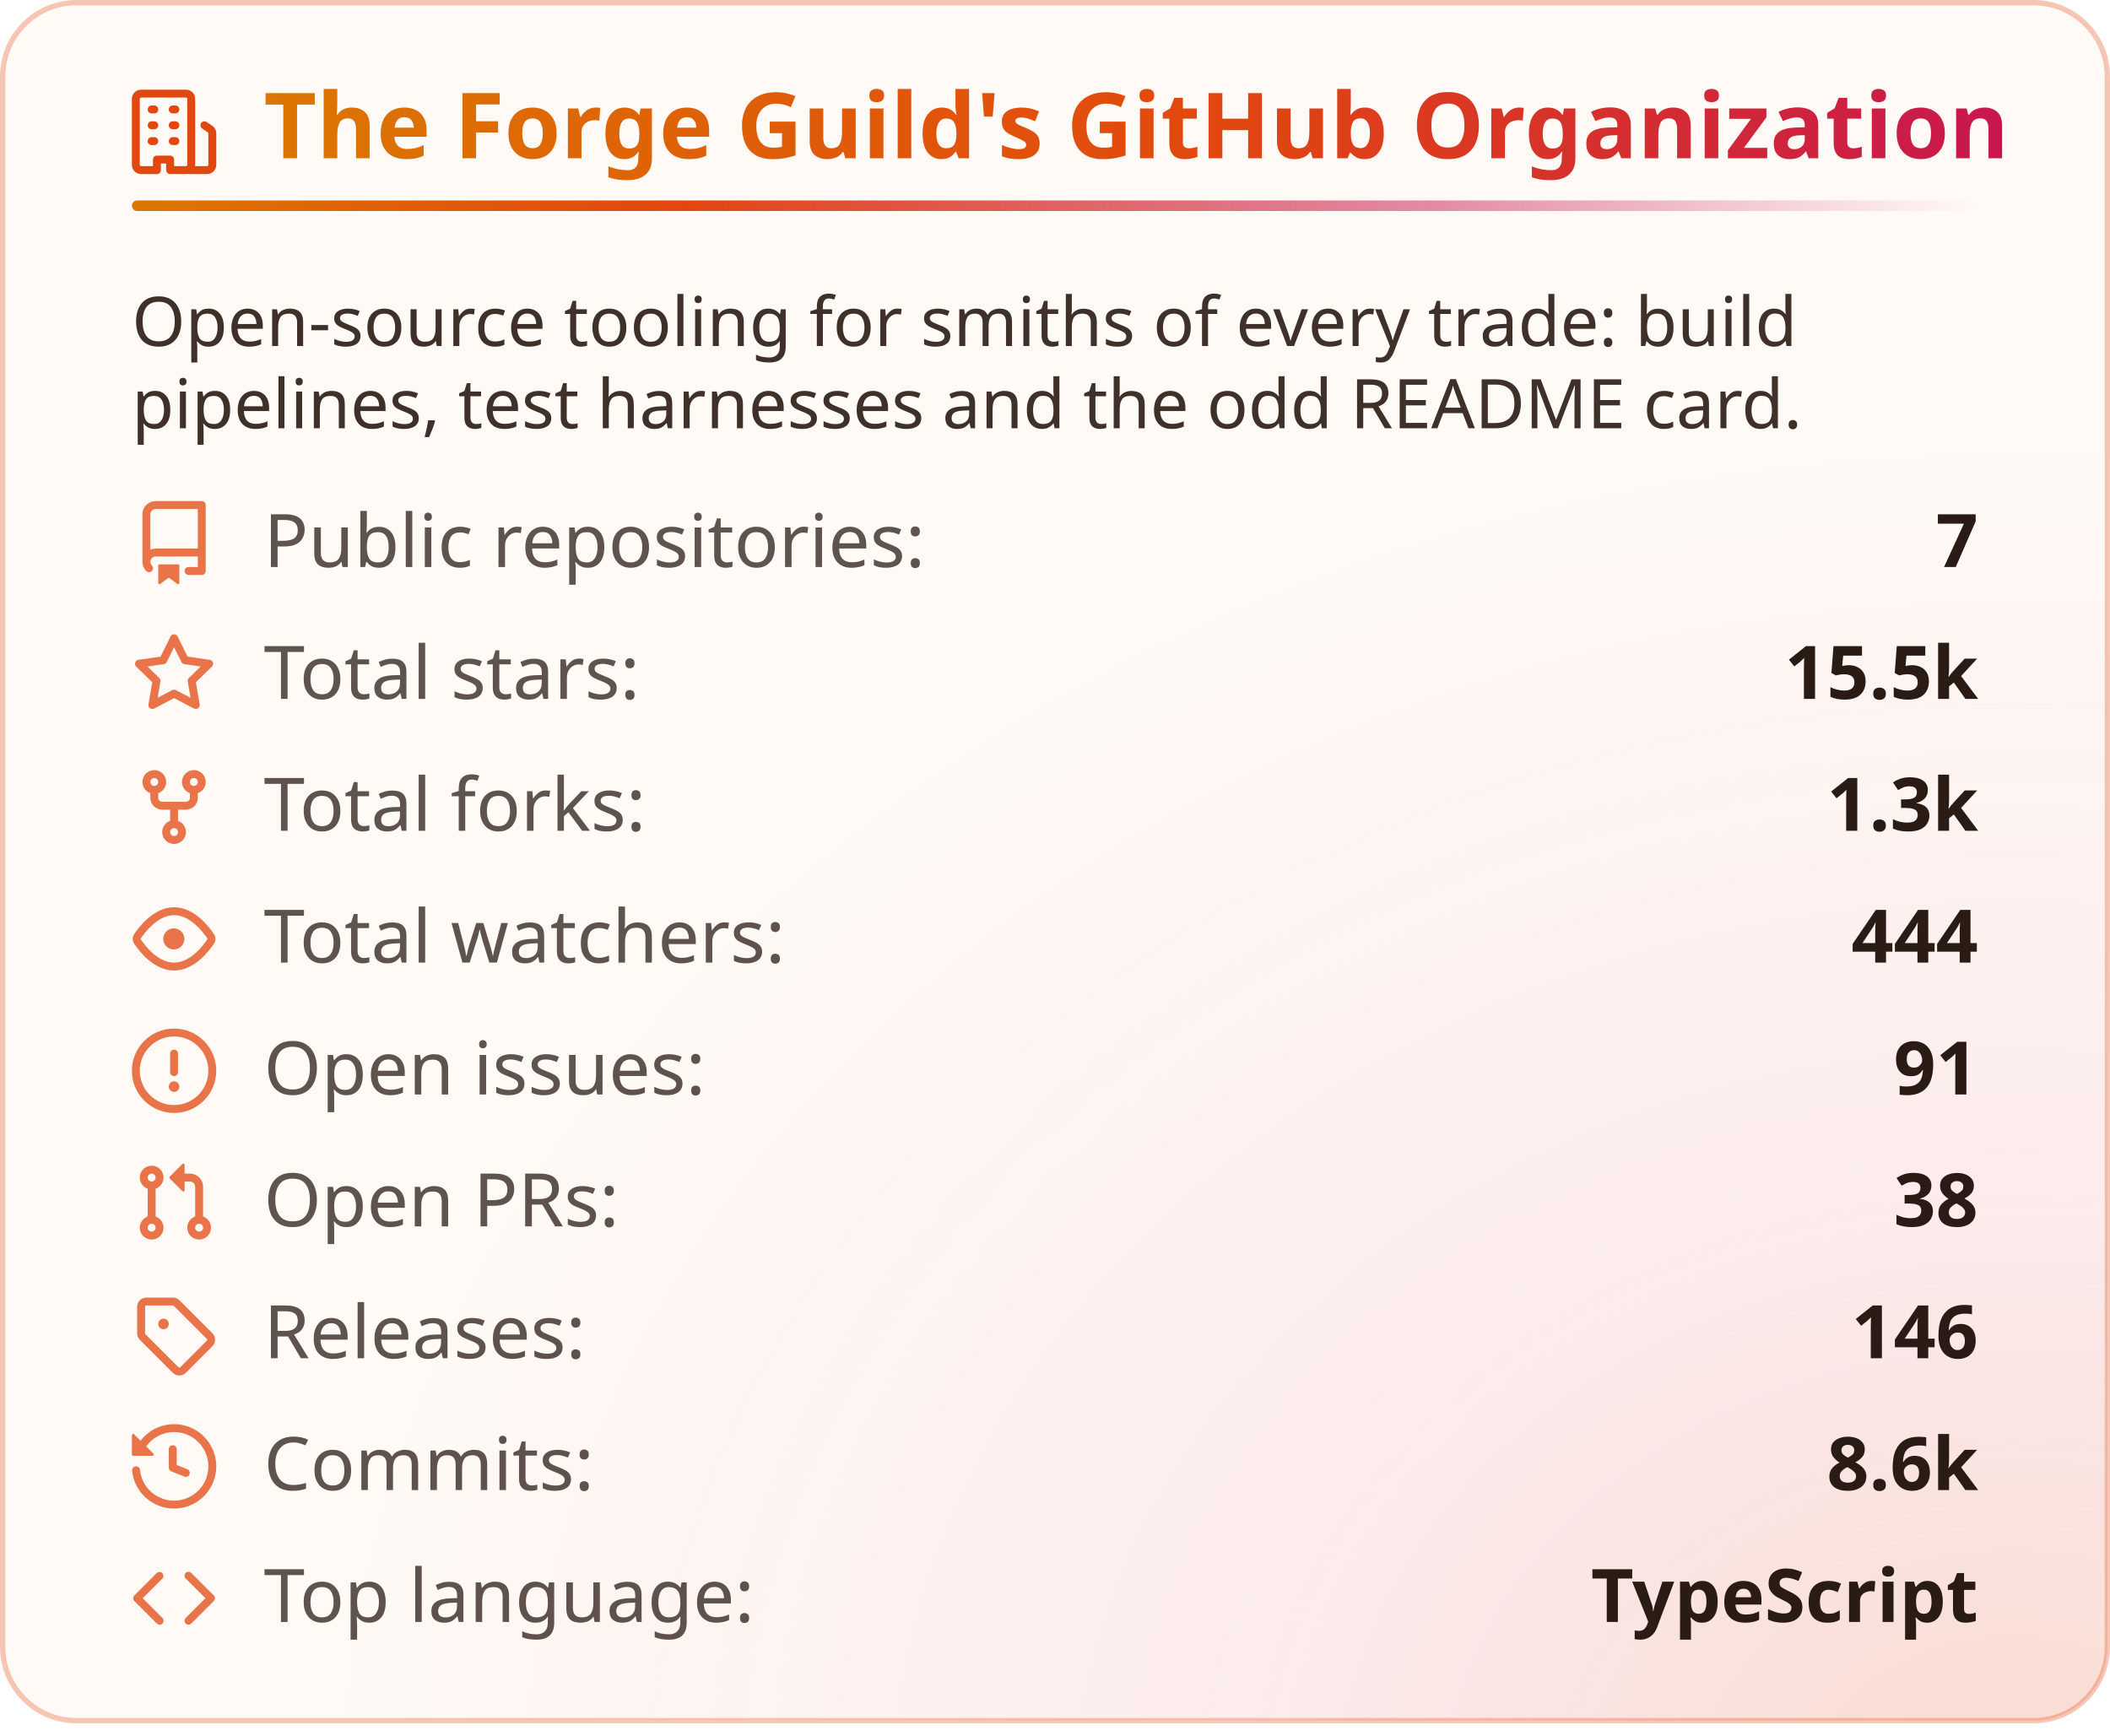
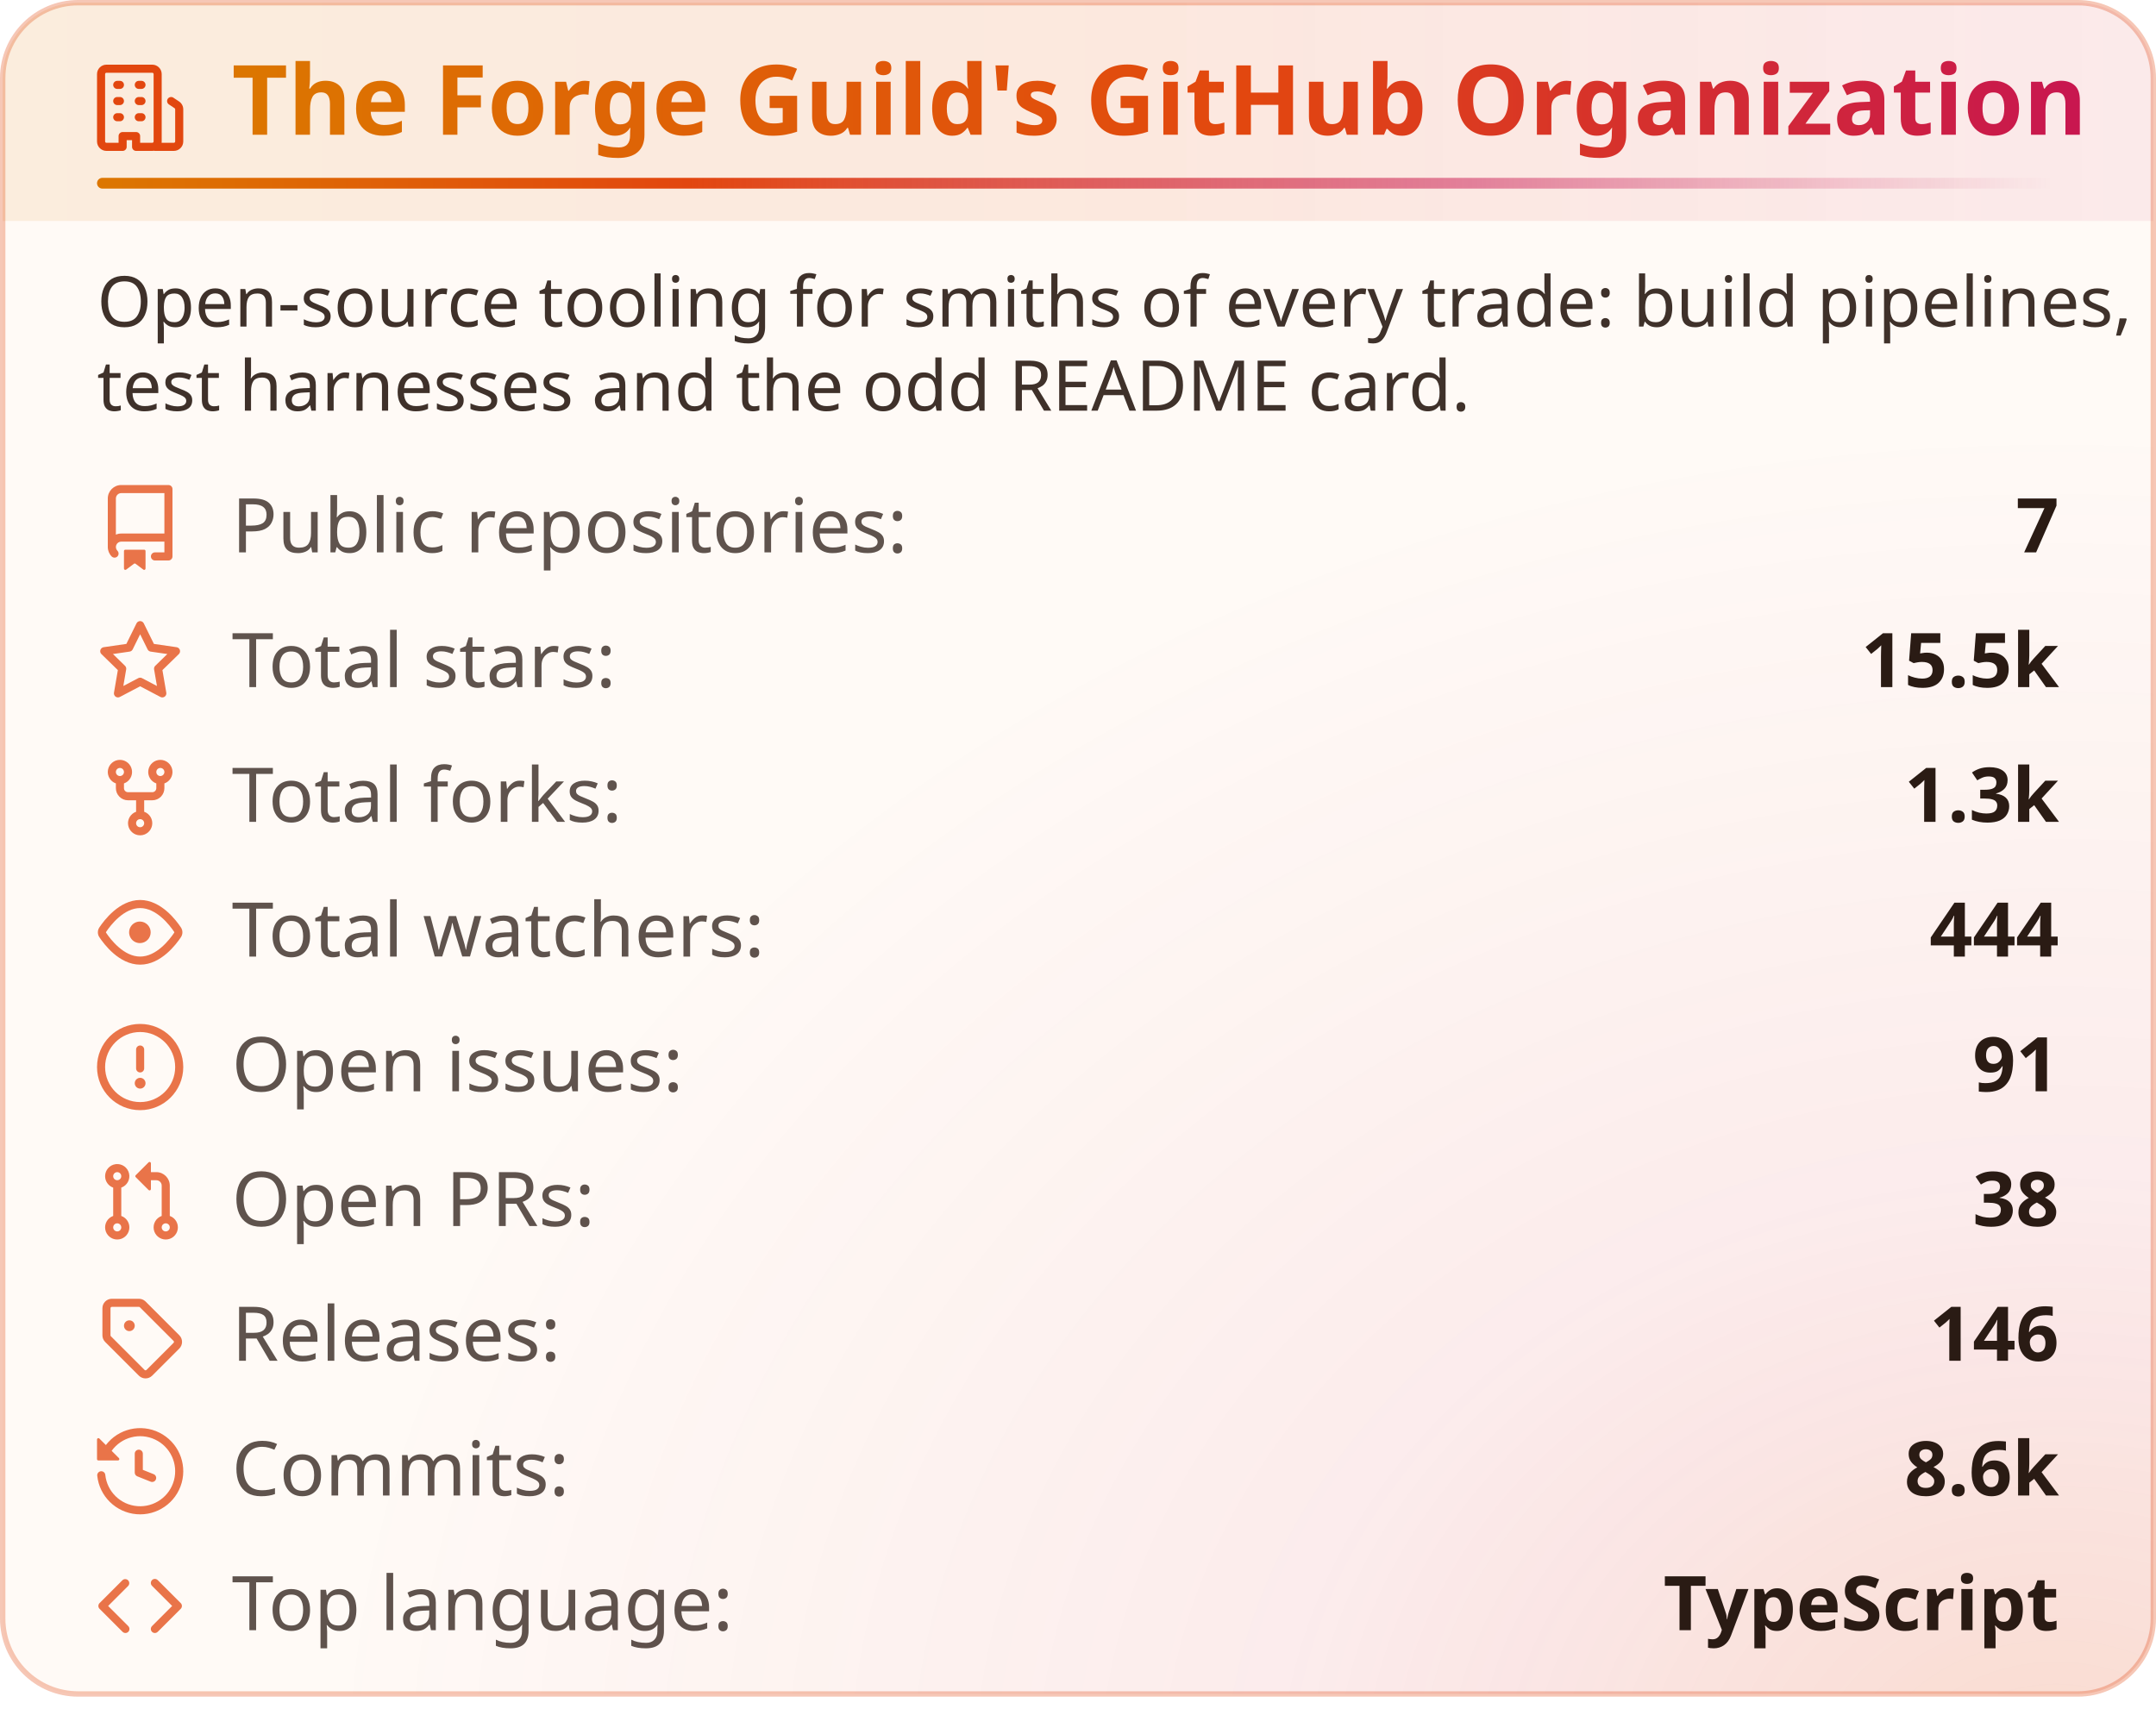
- <svg xmlns="http://www.w3.org/2000/svg" width="400" height="329" viewBox="0 0 400 329" fill="none" role="img" aria-labelledby="title-id desc-id">
+ <svg xmlns="http://www.w3.org/2000/svg" width="400" height="317" viewBox="0 0 400 317" fill="none" role="img" aria-labelledby="title-id desc-id">
  <style>
    .header {
      font: 600 18px 'Segoe UI', Ubuntu, "Helvetica Neue", Sans-Serif;
      fill: url(#heat);
      animation: fadeInAnimation 0.8s ease-in-out backwards;
    }
    /* The icon reads against the title rather than with it, so it keeps its own color. */
    .title-icon {
      fill: #e2470f;
      animation: fadeInAnimation 0.8s ease-in-out backwards;
    }
    .title-accent {
      transform-box: fill-box;
      transform-origin: left center;
      animation: trailAnimation 0.9s cubic-bezier(0.2, 0.7, 0.2, 1) 0.2s backwards;
    }
-     .header {
-       font-size: 17.3px;
-     }
    @supports(-moz-appearance: auto) {
      /* Selector detects Firefox */
      .header {
-         font-size: 14.8px;
+         font-size: 15.5px;
      }
    }
    .stat {
      font: 400 14px 'Segoe UI', Ubuntu, "Helvetica Neue", Sans-Serif;
      fill: #2a1b14;
      font-variant-numeric: tabular-nums;
    }
    .description {
      font: 400 13px 'Segoe UI', Ubuntu, "Helvetica Neue", Sans-Serif;
      fill: #2a1b14;
      opacity: 0.9;
    }
    .stagger {
      animation: fadeInAnimation 0.3s ease-in-out backwards;
    }
    .not_bold {
      font-weight: 400;
      opacity: 0.75;
    }
    .bold {
      font-weight: 600;
    }
    .icon {
      fill: #e2470f;
      opacity: 0.75;
      display: block;
    }
    /* Animations */
    @keyframes scaleInAnimation {
      from {
        transform: translate(-5px, 5px) scale(0);
      }
      to {
        transform: translate(-5px, 5px) scale(1);
      }
    }
    @keyframes fadeInAnimation {
      from {
        opacity: 0;
      }
      to {
        opacity: 1;
      }
    }
    @keyframes trailAnimation {
      from {
        transform: scaleX(0);
      }
    }
    @media (prefers-reduced-motion: reduce) {
      * {
        animation-duration: 0s !important;
        animation-delay: 0s !important;
      }
    }
  </style>
  <defs>
    <linearGradient id="heat" x1="0" y1="0" x2="1" y2="0">
      <stop offset="0" class="heat-0" stop-color="#dc7600" />
      <stop offset="0.55" class="heat-1" stop-color="#e2470f" />
      <stop offset="1" class="heat-2" stop-color="#c8174f" />
    </linearGradient>
    <linearGradient id="heat-trail" x1="0" y1="0" x2="1" y2="0">
      <stop offset="0" class="heat-0" stop-color="#dc7600" />
      <stop offset="0.3" class="heat-1" stop-color="#e2470f" />
      <stop offset="0.7" class="heat-2" stop-color="#c8174f" stop-opacity="0.5" />
      <stop offset="1" class="heat-2" stop-color="#c8174f" stop-opacity="0" />
    </linearGradient>
+     <linearGradient id="heat-band" x1="0" y1="0" x2="1" y2="0">
+       <stop offset="0" class="band-0" stop-color="#dc7600" stop-opacity="0.1" />
+       <stop offset="0.55" class="band-1" stop-color="#e2470f" stop-opacity="0.1" />
+       <stop offset="1" class="band-2" stop-color="#c8174f" stop-opacity="0.07" />
+     </linearGradient>
    <radialGradient id="heat-glow" cx="0.95" cy="1.05" r="0.8">
      <stop offset="0" class="glow-core" stop-color="#e2470f" stop-opacity="0.17" />
      <stop offset="0.45" class="glow-edge" stop-color="#c8174f" stop-opacity="0.06" />
      <stop offset="1" class="heat-2" stop-color="#c8174f" stop-opacity="0" />
    </radialGradient>
  </defs>
  <rect data-testid="card-bg" class="card-bg" x="0.5" y="0.5" rx="14" height="99%" width="399" stroke="#e2470f4d" fill="#fffaf6" stroke-opacity="1" />
  <rect data-testid="card-glow" x="0.5" y="0.5" rx="14" height="99%" width="399" fill="url(#heat-glow)" />
-   <g data-testid="card-title" transform="translate(25, 30)">
+   <path data-testid="title-band" d="M0.5 14.5a14 14 0 0 1 14 -14h371a14 14 0 0 1 14 14v26.5h-399z" fill="url(#heat-band)" />
+   <g data-testid="card-title" transform="translate(18, 25)">
    <g>
      <svg class="title-icon" x="0" y="-13" viewBox="0 0 16 16" version="1.1" width="16" height="16">
        <path d="M1.75 16A1.75 1.75 0 0 1 0 14.25V1.75C0 .784.784 0 1.75 0h8.5C11.216 0 12 .784 12 1.75v12.5c0 .085-.006.168-.018.25h2.268a.25.25 0 0 0 .25-.25V8.285a.25.25 0 0 0-.111-.208l-1.055-.703a.749.749 0 1 1 .832-1.248l1.055.703c.487.325.779.871.779 1.456v5.965A1.75 1.75 0 0 1 14.25 16h-3.5a.766.766 0 0 1-.197-.026c-.099.017-.2.026-.303.026h-3a.75.75 0 0 1-.75-.75V14h-1v1.25a.75.75 0 0 1-.75.75Zm-.25-1.75c0 .138.112.25.25.25H4v-1.25a.75.75 0 0 1 .75-.75h2.5a.75.75 0 0 1 .75.75v1.25h2.25a.25.25 0 0 0 .25-.25V1.75a.25.25 0 0 0-.25-.25h-8.5a.25.25 0 0 0-.25.25ZM3.75 6h.5a.75.75 0 0 1 0 1.5h-.5a.75.75 0 0 1 0-1.5ZM3 3.75A.75.75 0 0 1 3.75 3h.5a.75.75 0 0 1 0 1.5h-.5A.75.75 0 0 1 3 3.75Zm4 3A.75.75 0 0 1 7.75 6h.5a.75.75 0 0 1 0 1.5h-.5A.75.75 0 0 1 7 6.75ZM7.75 3h.5a.75.75 0 0 1 0 1.5h-.5a.75.75 0 0 1 0-1.5ZM3 9.75A.75.75 0 0 1 3.75 9h.5a.75.75 0 0 1 0 1.5h-.5A.75.75 0 0 1 3 9.75ZM7.75 9h.5a.75.75 0 0 1 0 1.5h-.5a.75.75 0 0 1 0-1.5Z" />
      </svg>
    </g>
    <g transform="translate(25, 0)">
      <text x="0" y="0" class="header" data-testid="header">The Forge Guild's GitHub Organization</text>
    </g>
-     <rect data-testid="title-accent" class="title-accent" x="0" y="8" width="350" height="2" rx="1" fill="url(#heat-trail)" />
+     <rect data-testid="title-accent" class="title-accent" x="0" y="8" width="364" height="2" rx="1" fill="url(#heat-trail)" />
  </g>
-   <g data-testid="main-card-body" transform="translate(0, 55)">
-     <text class="description" data-testid="description" x="25" y="-5">
-       <tspan dy="1.2em" x="25">Open-source tooling for smiths of every trade: build</tspan>
-       <tspan dy="1.2em" x="25">pipelines, test harnesses and the odd README card.</tspan>
+   <g data-testid="main-card-body" transform="translate(0, 50)">
+     <text class="description" data-testid="description" x="18" y="-5">
+       <tspan dy="1.2em" x="18">Open-source tooling for smiths of every trade: build pipelines,</tspan>
+       <tspan dy="1.2em" x="18">test harnesses and the odd README card.</tspan>
    </text>
    <g transform="translate(0, 40)">
      <g>
-         <g class="stagger" style="animation-delay: 120ms" transform="translate(25, 0)">
+         <g class="stagger" style="animation-delay: 120ms" transform="translate(18, 0)">
          <svg data-testid="icon" class="icon" viewBox="0 0 16 16" version="1.1" width="16" height="16">
            <path fill-rule="evenodd" d="M2 2.5A2.5 2.5 0 014.5 0h8.75a.75.75 0 01.75.75v12.5a.75.75 0 01-.75.75h-2.5a.75.75 0 110-1.5h1.75v-2h-8a1 1 0 00-.714 1.7.75.75 0 01-1.072 1.05A2.495 2.495 0 012 11.5v-9zm10.5-1V9h-8c-.356 0-.694.074-1 .208V2.5a1 1 0 011-1h8zM5 12.25v3.25a.25.25 0 00.4.2l1.45-1.087a.25.25 0 01.3 0L8.6 15.7a.25.25 0 00.4-.2v-3.25a.25.25 0 00-.25-.25h-3.5a.25.25 0 00-.25.25z" />
          </svg>
          <text class="stat not_bold" x="25" y="12.5">Public repositories:</text>
-           <text class="stat bold" x="350" text-anchor="end" y="12.5" data-testid="repos">7</text>
+           <text class="stat bold" x="364" text-anchor="end" y="12.5" data-testid="repos">7</text>
        </g>
      </g>
      <g transform="translate(0, 25)">
-         <g class="stagger" style="animation-delay: 160ms" transform="translate(25, 0)">
+         <g class="stagger" style="animation-delay: 160ms" transform="translate(18, 0)">
          <svg data-testid="icon" class="icon" viewBox="0 0 16 16" version="1.1" width="16" height="16">
            <path fill-rule="evenodd" d="M8 .25a.75.75 0 01.673.418l1.882 3.815 4.21.612a.75.75 0 01.416 1.279l-3.046 2.97.719 4.192a.75.75 0 01-1.088.791L8 12.347l-3.766 1.98a.75.75 0 01-1.088-.79l.72-4.194L.818 6.374a.75.75 0 01.416-1.28l4.21-.611L7.327.668A.75.75 0 018 .25zm0 2.445L6.615 5.5a.75.75 0 01-.564.41l-3.097.45 2.24 2.184a.75.75 0 01.216.664l-.528 3.084 2.769-1.456a.75.75 0 01.698 0l2.77 1.456-.53-3.084a.75.75 0 01.216-.664l2.24-2.183-3.096-.45a.75.75 0 01-.564-.41L8 2.694v.001z" />
          </svg>
          <text class="stat not_bold" x="25" y="12.5">Total stars:</text>
-           <text class="stat bold" x="350" text-anchor="end" y="12.5" data-testid="stars">15.5k</text>
+           <text class="stat bold" x="364" text-anchor="end" y="12.5" data-testid="stars">15.5k</text>
        </g>
      </g>
      <g transform="translate(0, 50)">
-         <g class="stagger" style="animation-delay: 200ms" transform="translate(25, 0)">
+         <g class="stagger" style="animation-delay: 200ms" transform="translate(18, 0)">
          <svg data-testid="icon" class="icon" viewBox="0 0 16 16" version="1.1" width="16" height="16">
            <path fill-rule="evenodd" d="M5 3.25a.75.75 0 11-1.5 0 .75.75 0 011.5 0zm0 2.122a2.25 2.25 0 10-1.5 0v.878A2.25 2.25 0 005.75 8.5h1.5v2.128a2.251 2.251 0 101.5 0V8.5h1.5a2.25 2.25 0 002.25-2.25v-.878a2.25 2.25 0 10-1.5 0v.878a.75.75 0 01-.75.75h-4.5A.75.75 0 015 6.25v-.878zm3.75 7.378a.75.75 0 11-1.5 0 .75.75 0 011.5 0zm3-8.75a.75.75 0 100-1.5.75.75 0 000 1.5z" />
          </svg>
          <text class="stat not_bold" x="25" y="12.5">Total forks:</text>
-           <text class="stat bold" x="350" text-anchor="end" y="12.5" data-testid="forks">1.3k</text>
+           <text class="stat bold" x="364" text-anchor="end" y="12.5" data-testid="forks">1.3k</text>
        </g>
      </g>
      <g transform="translate(0, 75)">
-         <g class="stagger" style="animation-delay: 240ms" transform="translate(25, 0)">
+         <g class="stagger" style="animation-delay: 240ms" transform="translate(18, 0)">
          <svg data-testid="icon" class="icon" viewBox="0 0 16 16" version="1.1" width="16" height="16">
            <path fill-rule="evenodd" d="M8 2c1.981 0 3.671.992 4.933 2.078 1.27 1.091 2.187 2.345 2.637 3.023a1.62 1.62 0 0 1 0 1.798c-.45.678-1.367 1.932-2.637 3.023C11.67 13.008 9.981 14 8 14c-1.981 0-3.671-.992-4.933-2.078C1.797 10.83.88 9.576.43 8.898a1.62 1.62 0 0 1 0-1.798c.45-.677 1.367-1.931 2.637-3.022C4.33 2.992 6.019 2 8 2ZM1.679 7.932a.12.12 0 0 0 0 .136c.411.622 1.241 1.75 2.366 2.717C5.176 11.758 6.527 12.5 8 12.5c1.473 0 2.825-.742 3.955-1.715 1.124-.967 1.954-2.096 2.366-2.717a.12.12 0 0 0 0-.136c-.412-.621-1.242-1.75-2.366-2.717C10.824 4.242 9.473 3.5 8 3.5c-1.473 0-2.825.742-3.955 1.715-1.124.967-1.954 2.096-2.366 2.717ZM8 10a2 2 0 1 1-.001-3.999A2 2 0 0 1 8 10Z" />
          </svg>
          <text class="stat not_bold" x="25" y="12.5">Total watchers:</text>
-           <text class="stat bold" x="350" text-anchor="end" y="12.5" data-testid="watchers">444</text>
+           <text class="stat bold" x="364" text-anchor="end" y="12.5" data-testid="watchers">444</text>
        </g>
      </g>
      <g transform="translate(0, 100)">
-         <g class="stagger" style="animation-delay: 280ms" transform="translate(25, 0)">
+         <g class="stagger" style="animation-delay: 280ms" transform="translate(18, 0)">
          <svg data-testid="icon" class="icon" viewBox="0 0 16 16" version="1.1" width="16" height="16">
            <path fill-rule="evenodd" d="M8 1.5a6.5 6.5 0 100 13 6.5 6.5 0 000-13zM0 8a8 8 0 1116 0A8 8 0 010 8zm9 3a1 1 0 11-2 0 1 1 0 012 0zm-.25-6.25a.75.75 0 00-1.5 0v3.5a.75.75 0 001.5 0v-3.5z" />
          </svg>
          <text class="stat not_bold" x="25" y="12.5">Open issues:</text>
-           <text class="stat bold" x="350" text-anchor="end" y="12.5" data-testid="open_issues">91</text>
+           <text class="stat bold" x="364" text-anchor="end" y="12.5" data-testid="open_issues">91</text>
        </g>
      </g>
      <g transform="translate(0, 125)">
-         <g class="stagger" style="animation-delay: 320ms" transform="translate(25, 0)">
+         <g class="stagger" style="animation-delay: 320ms" transform="translate(18, 0)">
          <svg data-testid="icon" class="icon" viewBox="0 0 16 16" version="1.1" width="16" height="16">
            <path fill-rule="evenodd" d="M7.177 3.073L9.573.677A.25.25 0 0110 .854v4.792a.25.25 0 01-.427.177L7.177 3.427a.25.25 0 010-.354zM3.75 2.5a.75.75 0 100 1.5.75.75 0 000-1.5zm-2.25.75a2.25 2.25 0 113 2.122v5.256a2.251 2.251 0 11-1.5 0V5.372A2.25 2.25 0 011.5 3.25zM11 2.5h-1V4h1a1 1 0 011 1v5.628a2.251 2.251 0 101.5 0V5A2.5 2.5 0 0011 2.5zm1 10.25a.75.75 0 111.5 0 .75.75 0 01-1.5 0zM3.75 12a.75.75 0 100 1.5.75.75 0 000-1.5z" />
          </svg>
          <text class="stat not_bold" x="25" y="12.5">Open PRs:</text>
-           <text class="stat bold" x="350" text-anchor="end" y="12.5" data-testid="open_prs">38</text>
+           <text class="stat bold" x="364" text-anchor="end" y="12.5" data-testid="open_prs">38</text>
        </g>
      </g>
      <g transform="translate(0, 150)">
-         <g class="stagger" style="animation-delay: 360ms" transform="translate(25, 0)">
+         <g class="stagger" style="animation-delay: 360ms" transform="translate(18, 0)">
          <svg data-testid="icon" class="icon" viewBox="0 0 16 16" version="1.1" width="16" height="16">
            <path d="M1 7.775V2.75C1 1.784 1.784 1 2.75 1h5.025c.464 0 .91.184 1.238.513l6.25 6.25a1.75 1.75 0 0 1 0 2.474l-5.026 5.026a1.75 1.75 0 0 1-2.474 0l-6.25-6.25A1.752 1.752 0 0 1 1 7.775Zm1.5 0c0 .066.026.13.073.177l6.25 6.25a.25.25 0 0 0 .354 0l5.025-5.025a.25.25 0 0 0 0-.354l-6.25-6.25a.25.25 0 0 0-.177-.073H2.75a.25.25 0 0 0-.25.25ZM6 5a1 1 0 1 1 0 2 1 1 0 0 1 0-2Z" />
          </svg>
          <text class="stat not_bold" x="25" y="12.5">Releases:</text>
-           <text class="stat bold" x="350" text-anchor="end" y="12.5" data-testid="releases">146</text>
+           <text class="stat bold" x="364" text-anchor="end" y="12.5" data-testid="releases">146</text>
        </g>
      </g>
      <g transform="translate(0, 175)">
-         <g class="stagger" style="animation-delay: 400ms" transform="translate(25, 0)">
+         <g class="stagger" style="animation-delay: 400ms" transform="translate(18, 0)">
          <svg data-testid="icon" class="icon" viewBox="0 0 16 16" version="1.1" width="16" height="16">
            <path fill-rule="evenodd" d="M1.643 3.143L.427 1.927A.25.25 0 000 2.104V5.75c0 .138.112.25.25.25h3.646a.25.25 0 00.177-.427L2.715 4.215a6.5 6.5 0 11-1.18 4.458.75.75 0 10-1.493.154 8.001 8.001 0 101.6-5.684zM7.75 4a.75.75 0 01.75.75v2.992l2.028.812a.75.75 0 01-.557 1.392l-2.5-1A.75.75 0 017 8.25v-3.5A.75.75 0 017.75 4z" />
          </svg>
          <text class="stat not_bold" x="25" y="12.5">Commits:</text>
-           <text class="stat bold" x="350" text-anchor="end" y="12.5" data-testid="commits">8.6k</text>
+           <text class="stat bold" x="364" text-anchor="end" y="12.5" data-testid="commits">8.6k</text>
        </g>
      </g>
      <g transform="translate(0, 200)">
-         <g class="stagger" style="animation-delay: 440ms" transform="translate(25, 0)">
+         <g class="stagger" style="animation-delay: 440ms" transform="translate(18, 0)">
          <svg data-testid="icon" class="icon" viewBox="0 0 16 16" version="1.1" width="16" height="16">
            <path d="M4.72 3.22a.75.75 0 0 1 1.06 1.06L2.06 8l3.72 3.72a.75.75 0 1 1-1.06 1.06L.47 8.53a.75.75 0 0 1 0-1.06Zm6.56 0a.75.75 0 1 0-1.06 1.06L13.94 8l-3.72 3.72a.75.75 0 1 0 1.06 1.06l4.25-4.25a.75.75 0 0 0 0-1.06Z" />
          </svg>
          <text class="stat not_bold" x="25" y="12.5">Top language:</text>
-           <text class="stat bold" x="350" text-anchor="end" y="12.5" data-testid="top_language">TypeScript</text>
+           <text class="stat bold" x="364" text-anchor="end" y="12.5" data-testid="top_language">TypeScript</text>
        </g>
      </g>
    </g>
  </g>
</svg>
